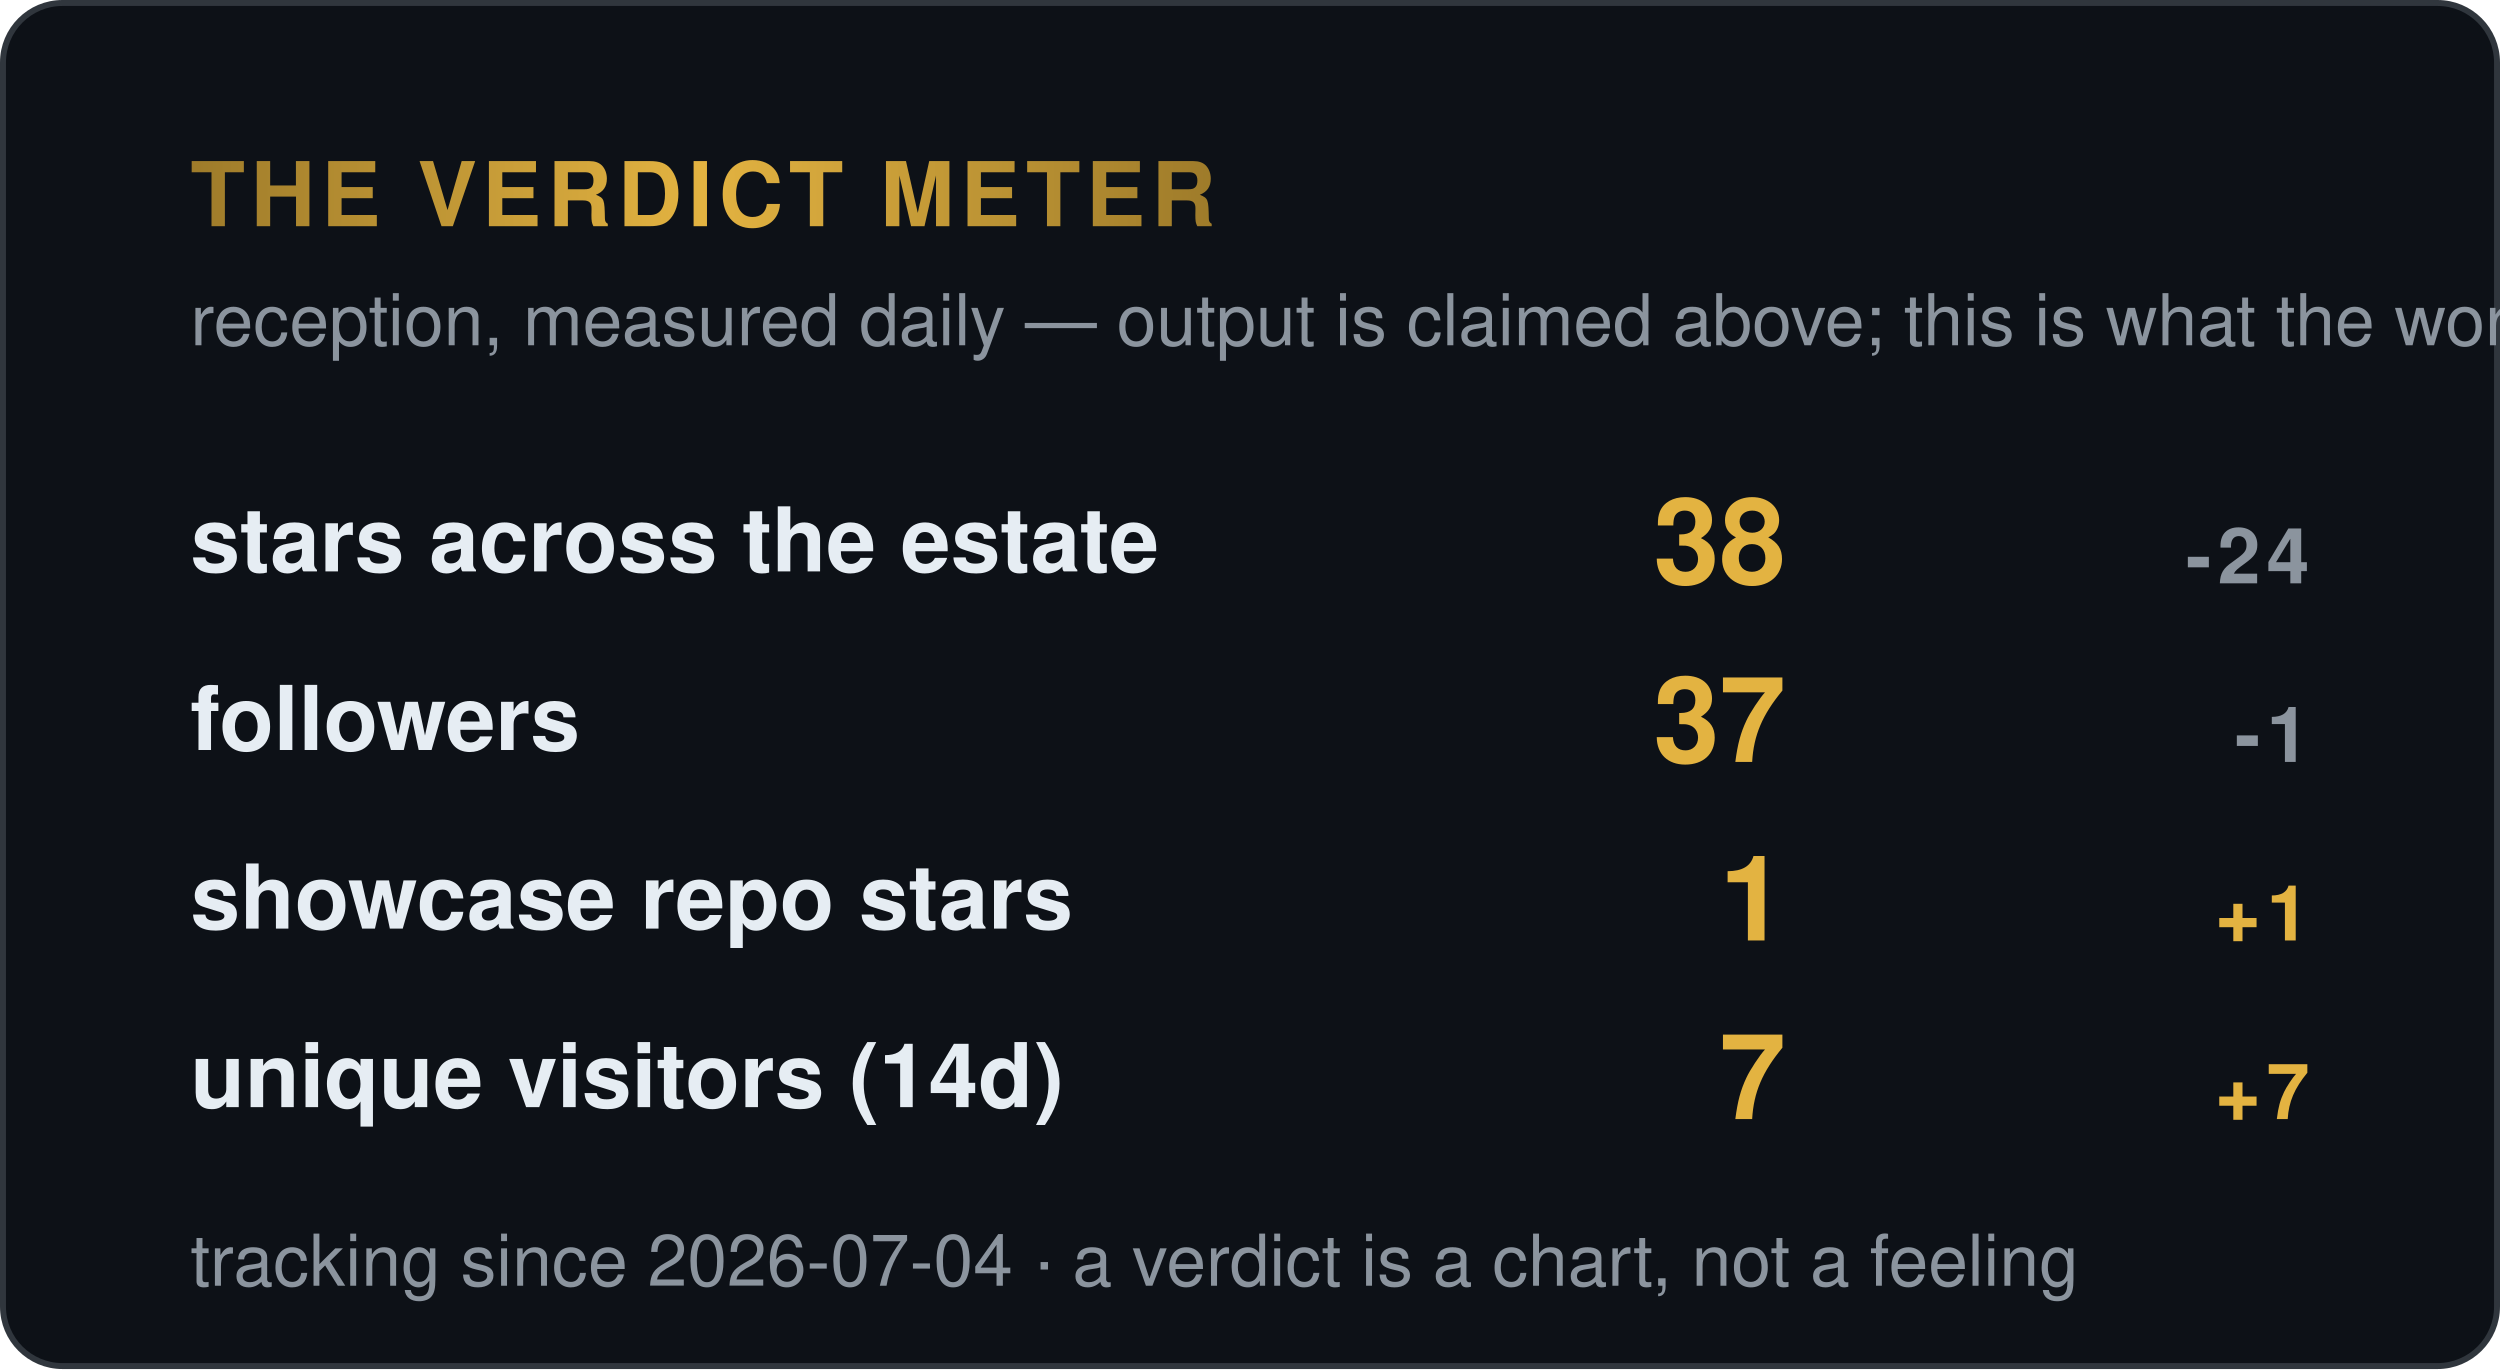
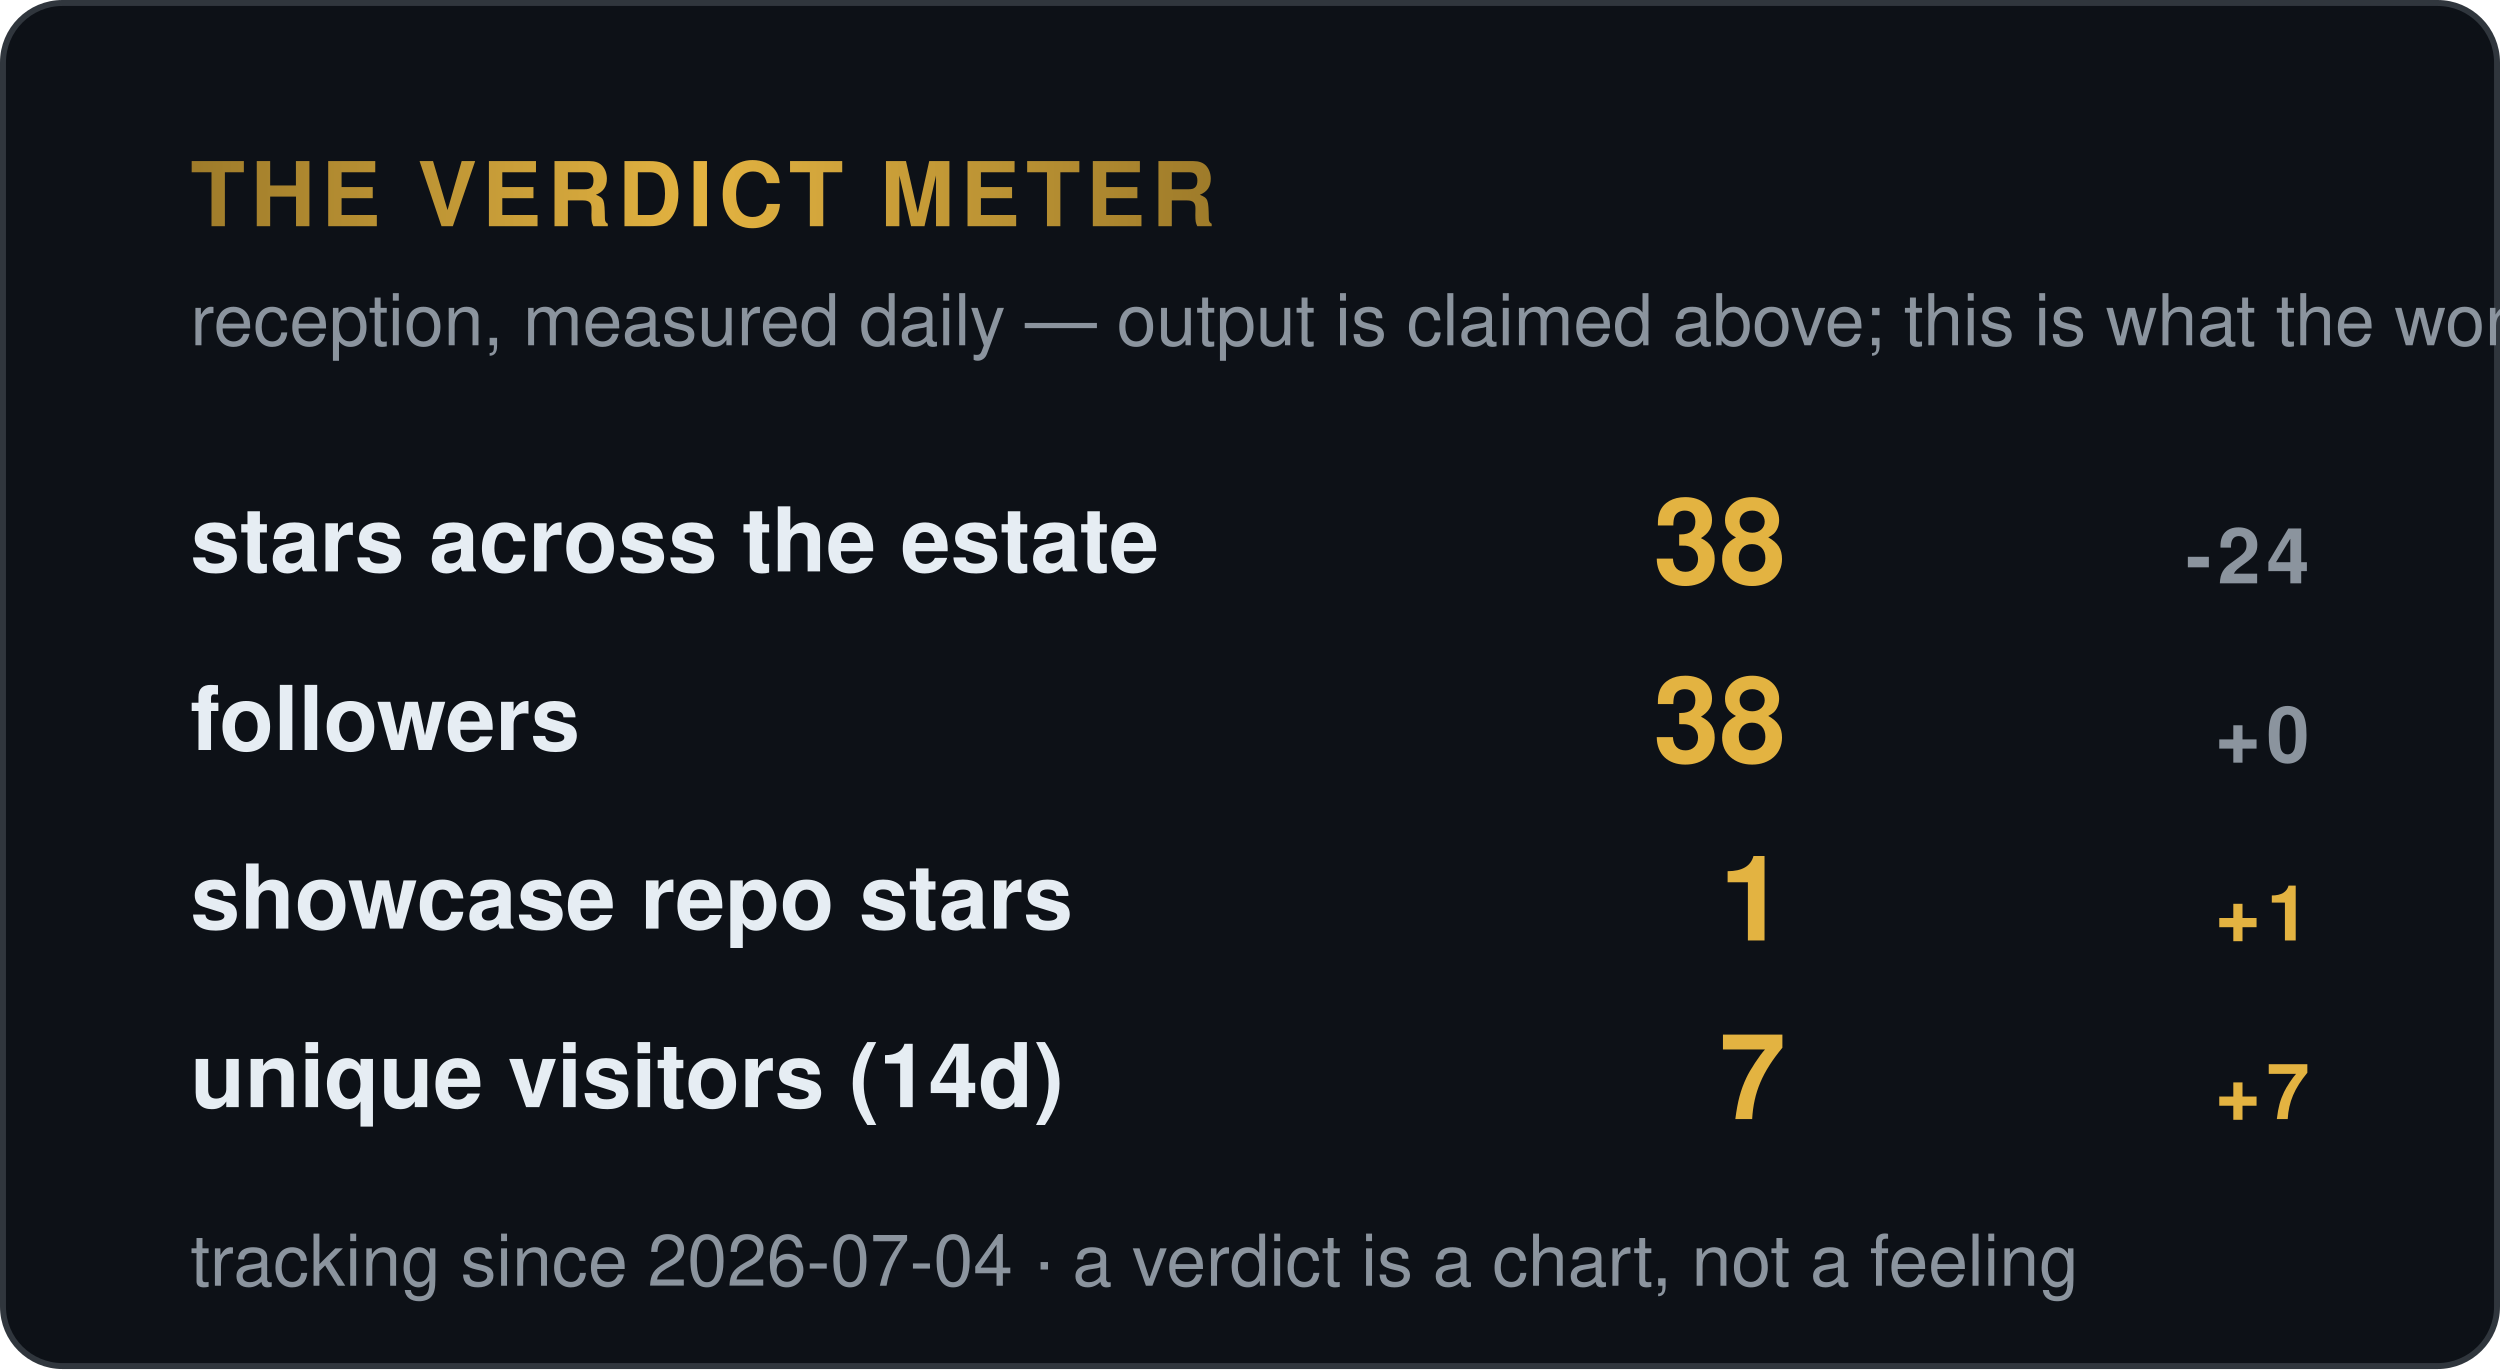
<svg xmlns="http://www.w3.org/2000/svg" width="420" height="230" viewBox="0 0 420 230" role="img" aria-label="Verdict meter — reception signals">
  <style>
    .t { font: 600 15px 'Segoe UI', Helvetica, Arial, sans-serif; fill: #e6edf3; }
    .big { font: 700 34px 'Segoe UI', Helvetica, Arial, sans-serif; fill: #e3b341; }
    .status, .tier { font: 700 13px 'Segoe UI', Helvetica, Arial, sans-serif; letter-spacing: 1px; }
    .ev { font: 400 12px 'Segoe UI', Helvetica, Arial, sans-serif; fill: #8b949e; }
    .fade { opacity: 1; }
  </style>
  <defs>
    <linearGradient id="shV" x1="0%" y1="0%" x2="100%" y2="0%">
      <stop offset="0%" stop-color="#9e7b2a" />
      <stop offset="50%" stop-color="#e3b341">
        <animate attributeName="offset" values="0.2;0.8;0.2" dur="6s" repeatCount="indefinite" />
      </stop>
      <stop offset="100%" stop-color="#9e7b2a" />
    </linearGradient>
  </defs>
  <rect width="419" height="229" x="0.5" y="0.5" rx="10" fill="#0d1117" stroke="#30363d" />
  <text class="tier fade" fill="url(#shV)" x="32" y="38" style="font-size:15px">THE VERDICT METER</text>
  <text class="ev fade d1" x="32" y="58">reception, measured daily — output is claimed above; this is what the world did</text>
  <g class="fade d1" transform="translate(0,96)">
    <text class="t" x="32" y="0">stars across the estate</text>
    <text class="big" x="300" y="2" style="font-size:20px" text-anchor="end">38</text>
    <text class="tier" x="388" y="2" text-anchor="end" fill="#8b949e">-24</text>
  </g>
  <g class="fade d2" transform="translate(0,126)">
    <text class="t" x="32" y="0">followers</text>
-     <text class="big" x="300" y="2" style="font-size:20px" text-anchor="end">37</text>
-     <text class="tier" x="388" y="2" text-anchor="end" fill="#8b949e">-1</text>
+     <text class="big" x="300" y="2" style="font-size:20px" text-anchor="end">38</text>
+     <text class="tier" x="388" y="2" text-anchor="end" fill="#8b949e">+0</text>
  </g>
  <g class="fade d3" transform="translate(0,156)">
    <text class="t" x="32" y="0">showcase repo stars</text>
    <text class="big" x="300" y="2" style="font-size:20px" text-anchor="end">1</text>
    <text class="tier" x="388" y="2" text-anchor="end" fill="#e3b341">+1</text>
  </g>
  <g class="fade d4" transform="translate(0,186)">
    <text class="t" x="32" y="0">unique visitors (14d)</text>
    <text class="big" x="300" y="2" style="font-size:20px" text-anchor="end">7</text>
    <text class="tier" x="388" y="2" text-anchor="end" fill="#e3b341">+7</text>
  </g>
  <text class="ev fade d4" x="32" y="216" fill="#8b949e">tracking since 2026-07-04 · a verdict is a chart, not a feeling</text>
</svg>
